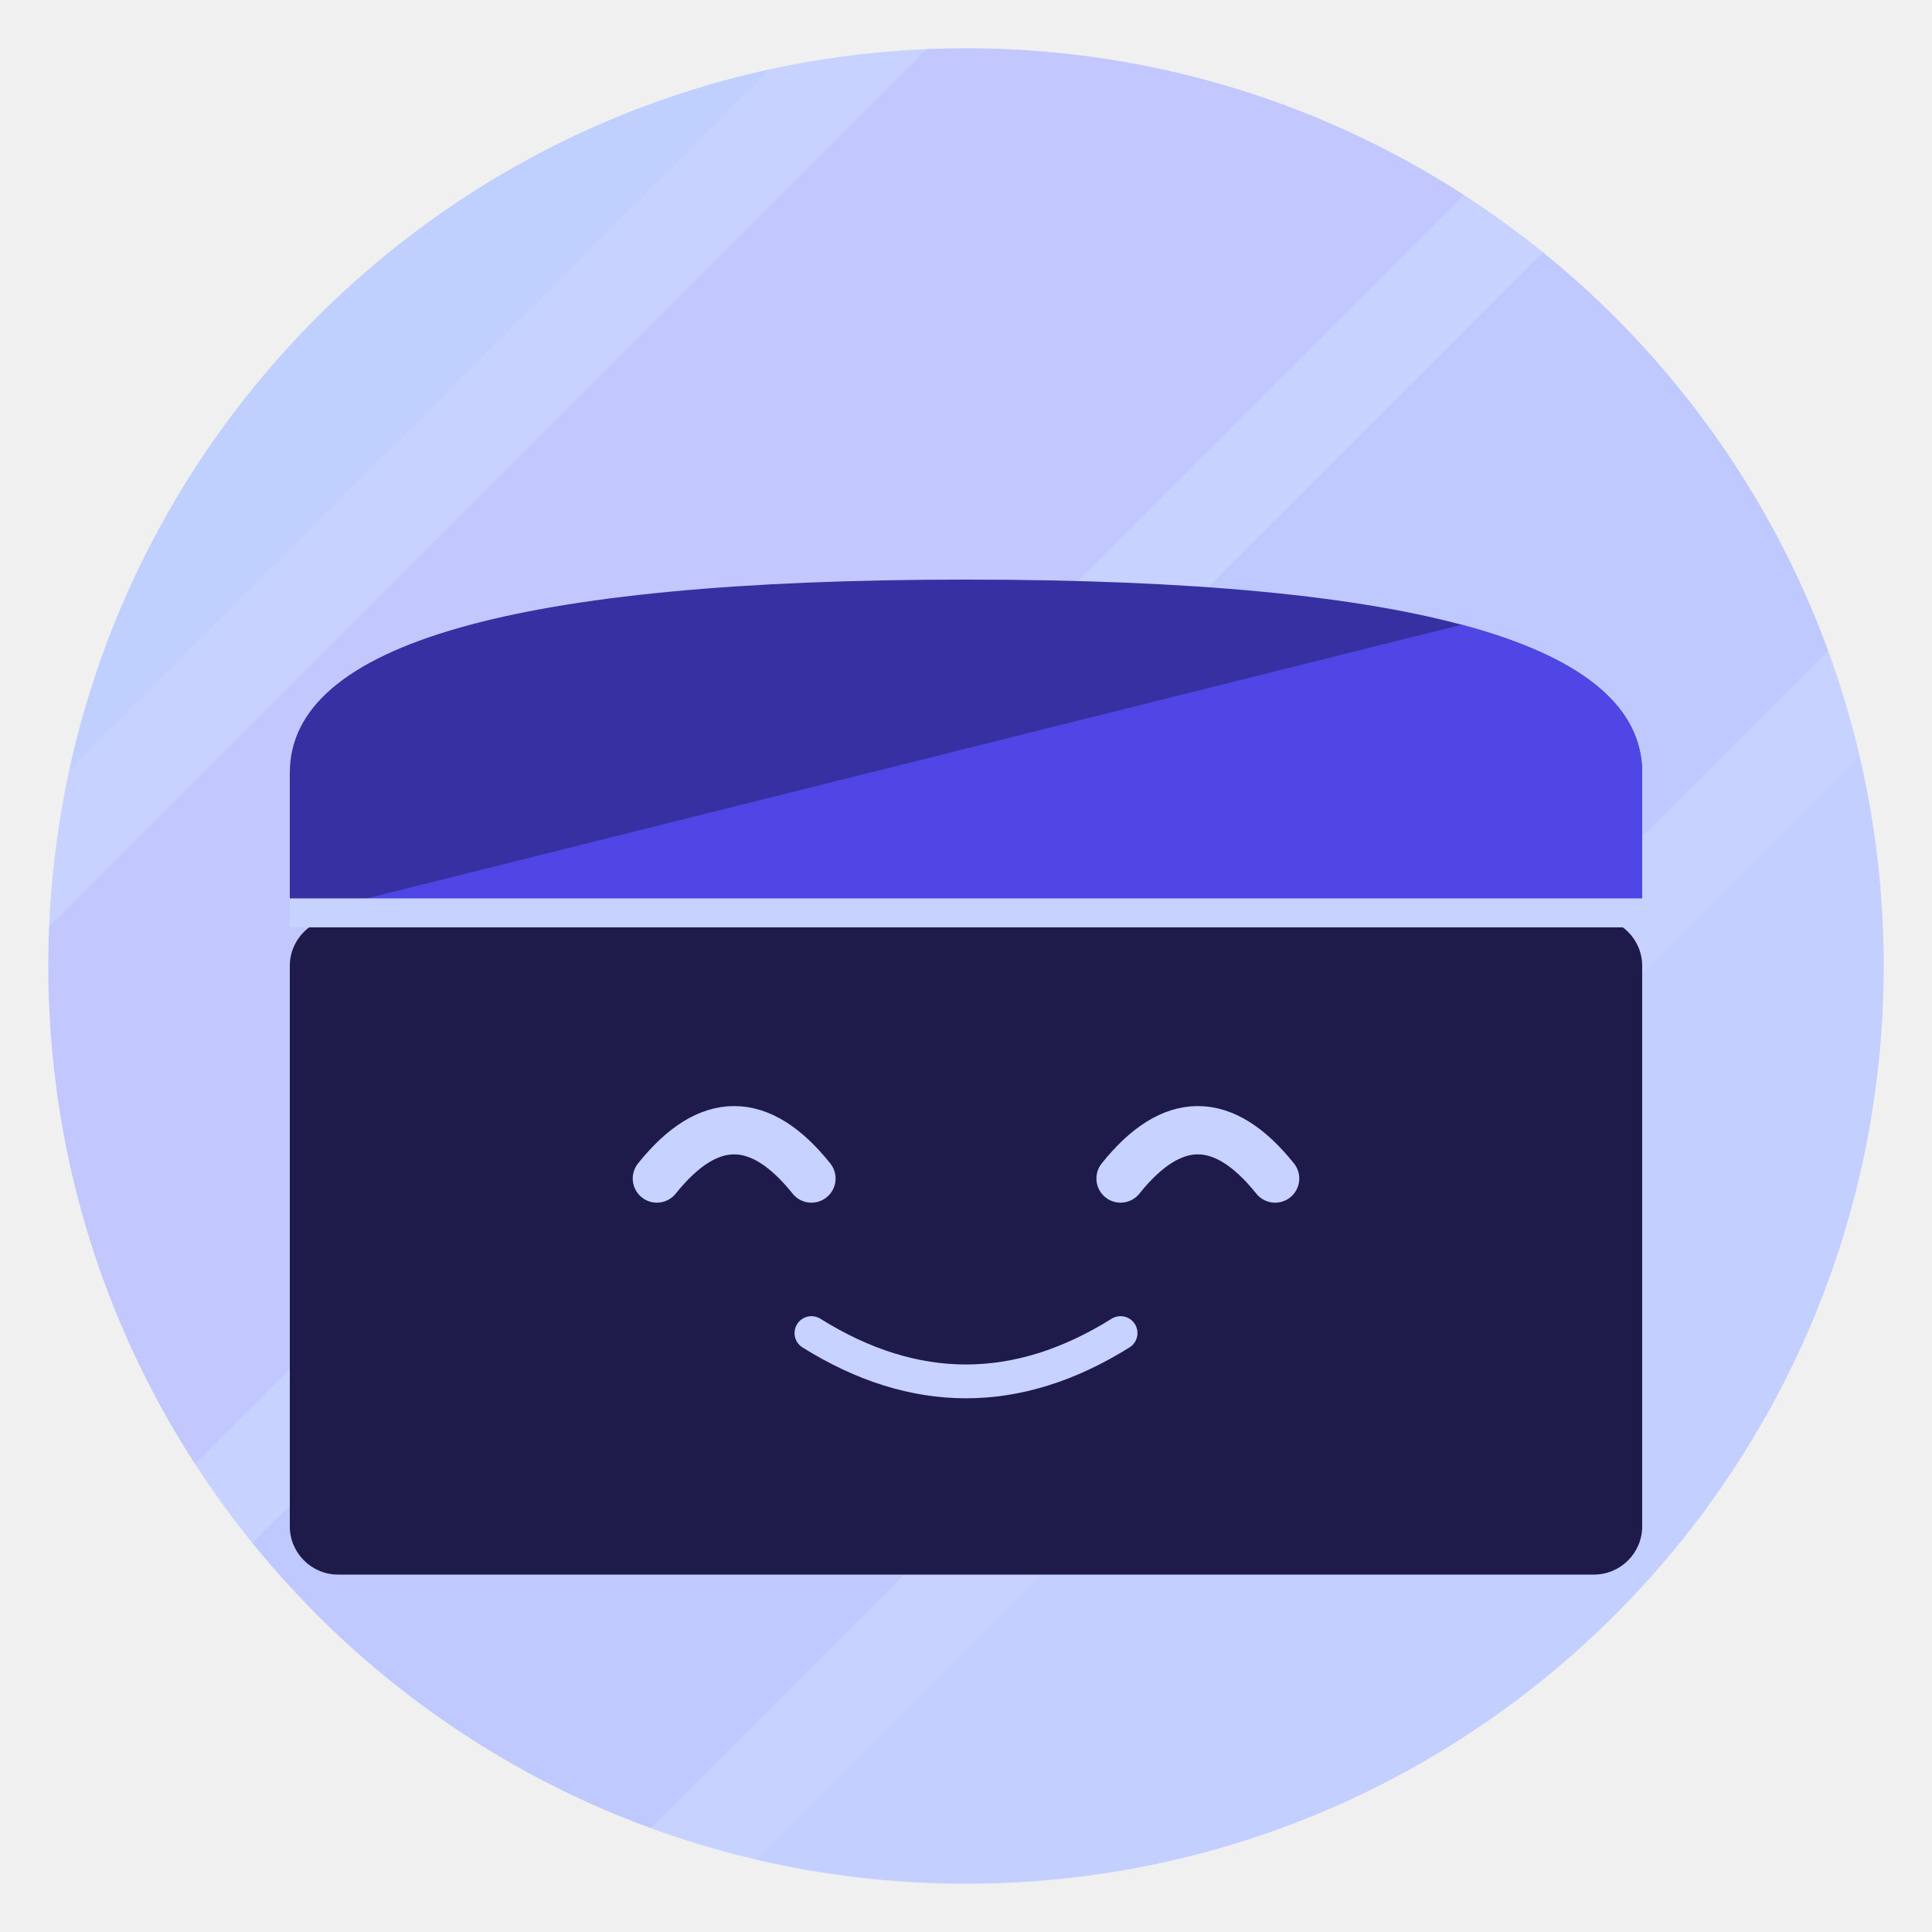
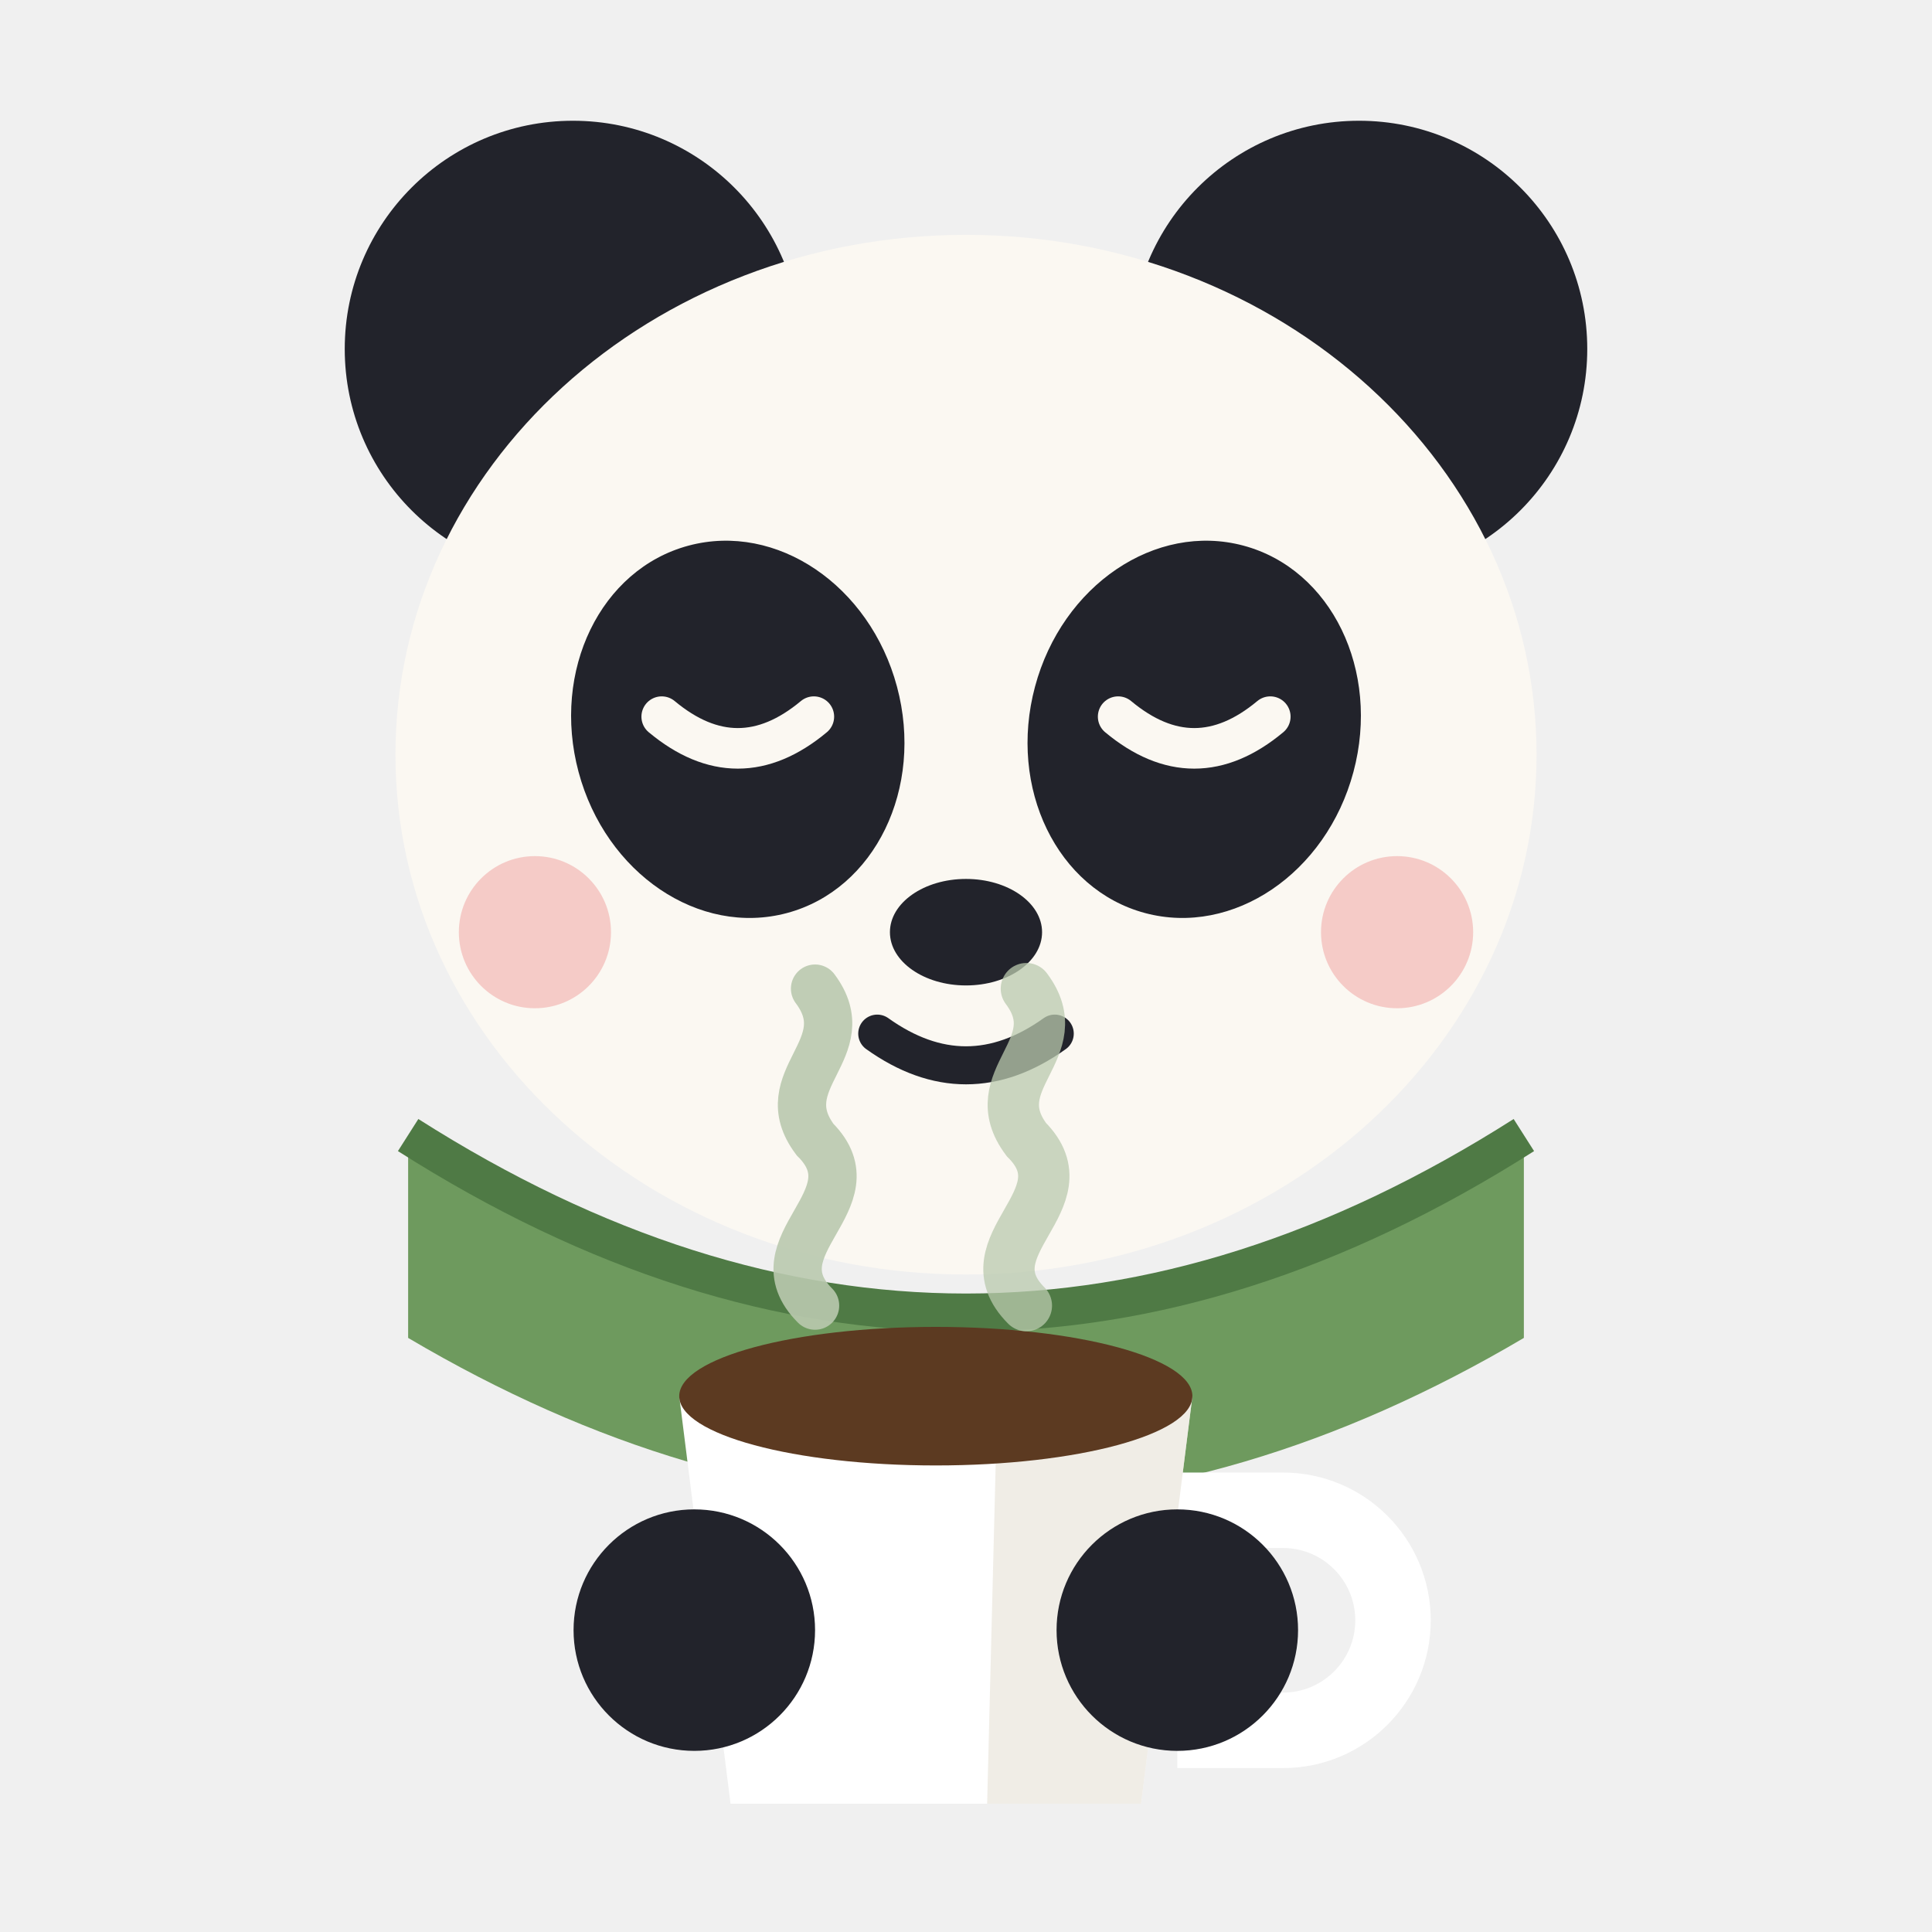
- <svg xmlns="http://www.w3.org/2000/svg" viewBox="0 0 200 200" width="200" height="200">
-   <defs>
-     <clipPath id="cc">
-       <circle cx="100" cy="100" r="95" />
-     </clipPath>
-     <clipPath id="ds">
-       <path d="M30 95 L170 60 L170 95 Z" />
-     </clipPath>
-   </defs>
-   <g clip-path="url(#cc)">
-     <rect x="-50" y="-50" width="300" height="300" fill="#C7D2FE" />
-     <rect x="30" y="-80" width="50" height="400" fill="#A78BFA" transform="rotate(45, 100, 100)" opacity="0.15" />
-     <rect x="90" y="-80" width="50" height="400" fill="#818CF8" transform="rotate(45, 100, 100)" opacity="0.12" />
-     <rect x="-30" y="-80" width="50" height="400" fill="#93C5FD" transform="rotate(45, 100, 100)" opacity="0.15" />
-     <rect x="150" y="-80" width="50" height="400" fill="#A5B4FC" transform="rotate(45, 100, 100)" opacity="0.1" />
-   </g>
-   <rect x="30" y="95" width="140" height="68" rx="5" fill="#1E1B4B" />
-   <path d="M30 95 L30 80 Q30 60, 100 60 Q170 60, 170 80 L170 95 Z" fill="#3730A3" />
-   <path d="M30 95 L30 80 Q30 60, 100 60 Q170 60, 170 80 L170 95 Z" fill="#4F46E5" clip-path="url(#ds)" />
-   <rect x="30" y="93" width="140" height="3" fill="#C7D2FE" />
-   <path d="M68 122 Q76 112 84 122" stroke="#C7D2FE" stroke-width="5" fill="none" stroke-linecap="round" />
-   <path d="M116 122 Q124 112 132 122" stroke="#C7D2FE" stroke-width="5" fill="none" stroke-linecap="round" />
-   <path d="M84 138 Q100 148 116 138" stroke="#C7D2FE" stroke-width="3.5" fill="none" stroke-linecap="round" />
+ <svg xmlns="http://www.w3.org/2000/svg" viewBox="0 0 128 128" width="128" height="128">
+   <circle cx="37.96" cy="23.12" r="15.12" fill="#22232B" />
+   <circle cx="90.04" cy="23.12" r="15.12" fill="#22232B" />
+   <ellipse cx="64.0" cy="50.0" rx="37.8" ry="34.44" fill="#FBF8F2" />
+   <path d="M27.04 75.2 Q64.0 98.72 100.96 75.2 L100.96 88.64 Q64.0 110.48 27.04 88.64 Z" fill="#6E9A5E" />
+   <path d="M27.04 75.2 Q64.0 98.72 100.96 75.2" stroke="#4F7A45" stroke-width="2.52" fill="none" />
+   <ellipse cx="48.88" cy="48.32" rx="10.92" ry="12.6" fill="#22232B" transform="rotate(-15 48.88 48.32)" />
+   <ellipse cx="79.12" cy="48.32" rx="10.92" ry="12.6" fill="#22232B" transform="rotate(15 79.12 48.32)" />
+   <path d="M43.84 47.48 Q48.88 51.68 53.92 47.48" stroke="#FBF8F2" stroke-width="2.688" fill="none" stroke-linecap="round" />
+   <path d="M74.08 47.48 Q79.12 51.68 84.16 47.48" stroke="#FBF8F2" stroke-width="2.688" fill="none" stroke-linecap="round" />
+   <ellipse cx="64.0" cy="61.76" rx="5.04" ry="3.528" fill="#22232B" />
+   <path d="M58.12 68.48 Q64.0 72.68 69.88 68.48" stroke="#22232B" stroke-width="2.52" fill="none" stroke-linecap="round" />
+   <circle cx="35.44" cy="61.76" r="5.04" fill="#F2B8B5" opacity="0.7" />
+   <circle cx="92.56" cy="61.76" r="5.04" fill="#F2B8B5" opacity="0.7" />
+   <path d="M78.0 100.06 h7 a7.29 7.29 0 0 1 0 14.58 h-7" fill="none" stroke="#FFFFFF" stroke-width="5" />
+   <path d="M45.0 92.5 h34 l-3.4 27 h-27.2 z" fill="#FFFFFF" />
+   <path d="M66.08 92.5 h12.92 l-3.4 27 h-10.2 z" fill="#E6E1D6" opacity="0.6" />
+   <ellipse cx="62" cy="92.5" rx="17.0" ry="4.59" fill="#5C3A21" />
+   <circle cx="46.0" cy="108" r="8" fill="#22232B" />
+   <circle cx="78.0" cy="108" r="8" fill="#22232B" />
+   <path d="M54 86.5 c-4 -4 4 -7 0 -11 c-3 -4 3 -6 0 -10" stroke="#B9C9AE" stroke-width="3.2" fill="none" stroke-linecap="round" opacity="0.9" />
+   <path d="M68 86.5 c-4 -4 4 -7 0 -11 c-3 -4 3 -6 0 -10" stroke="#B9C9AE" stroke-width="3.4" fill="none" stroke-linecap="round" opacity="0.75" />
</svg>
